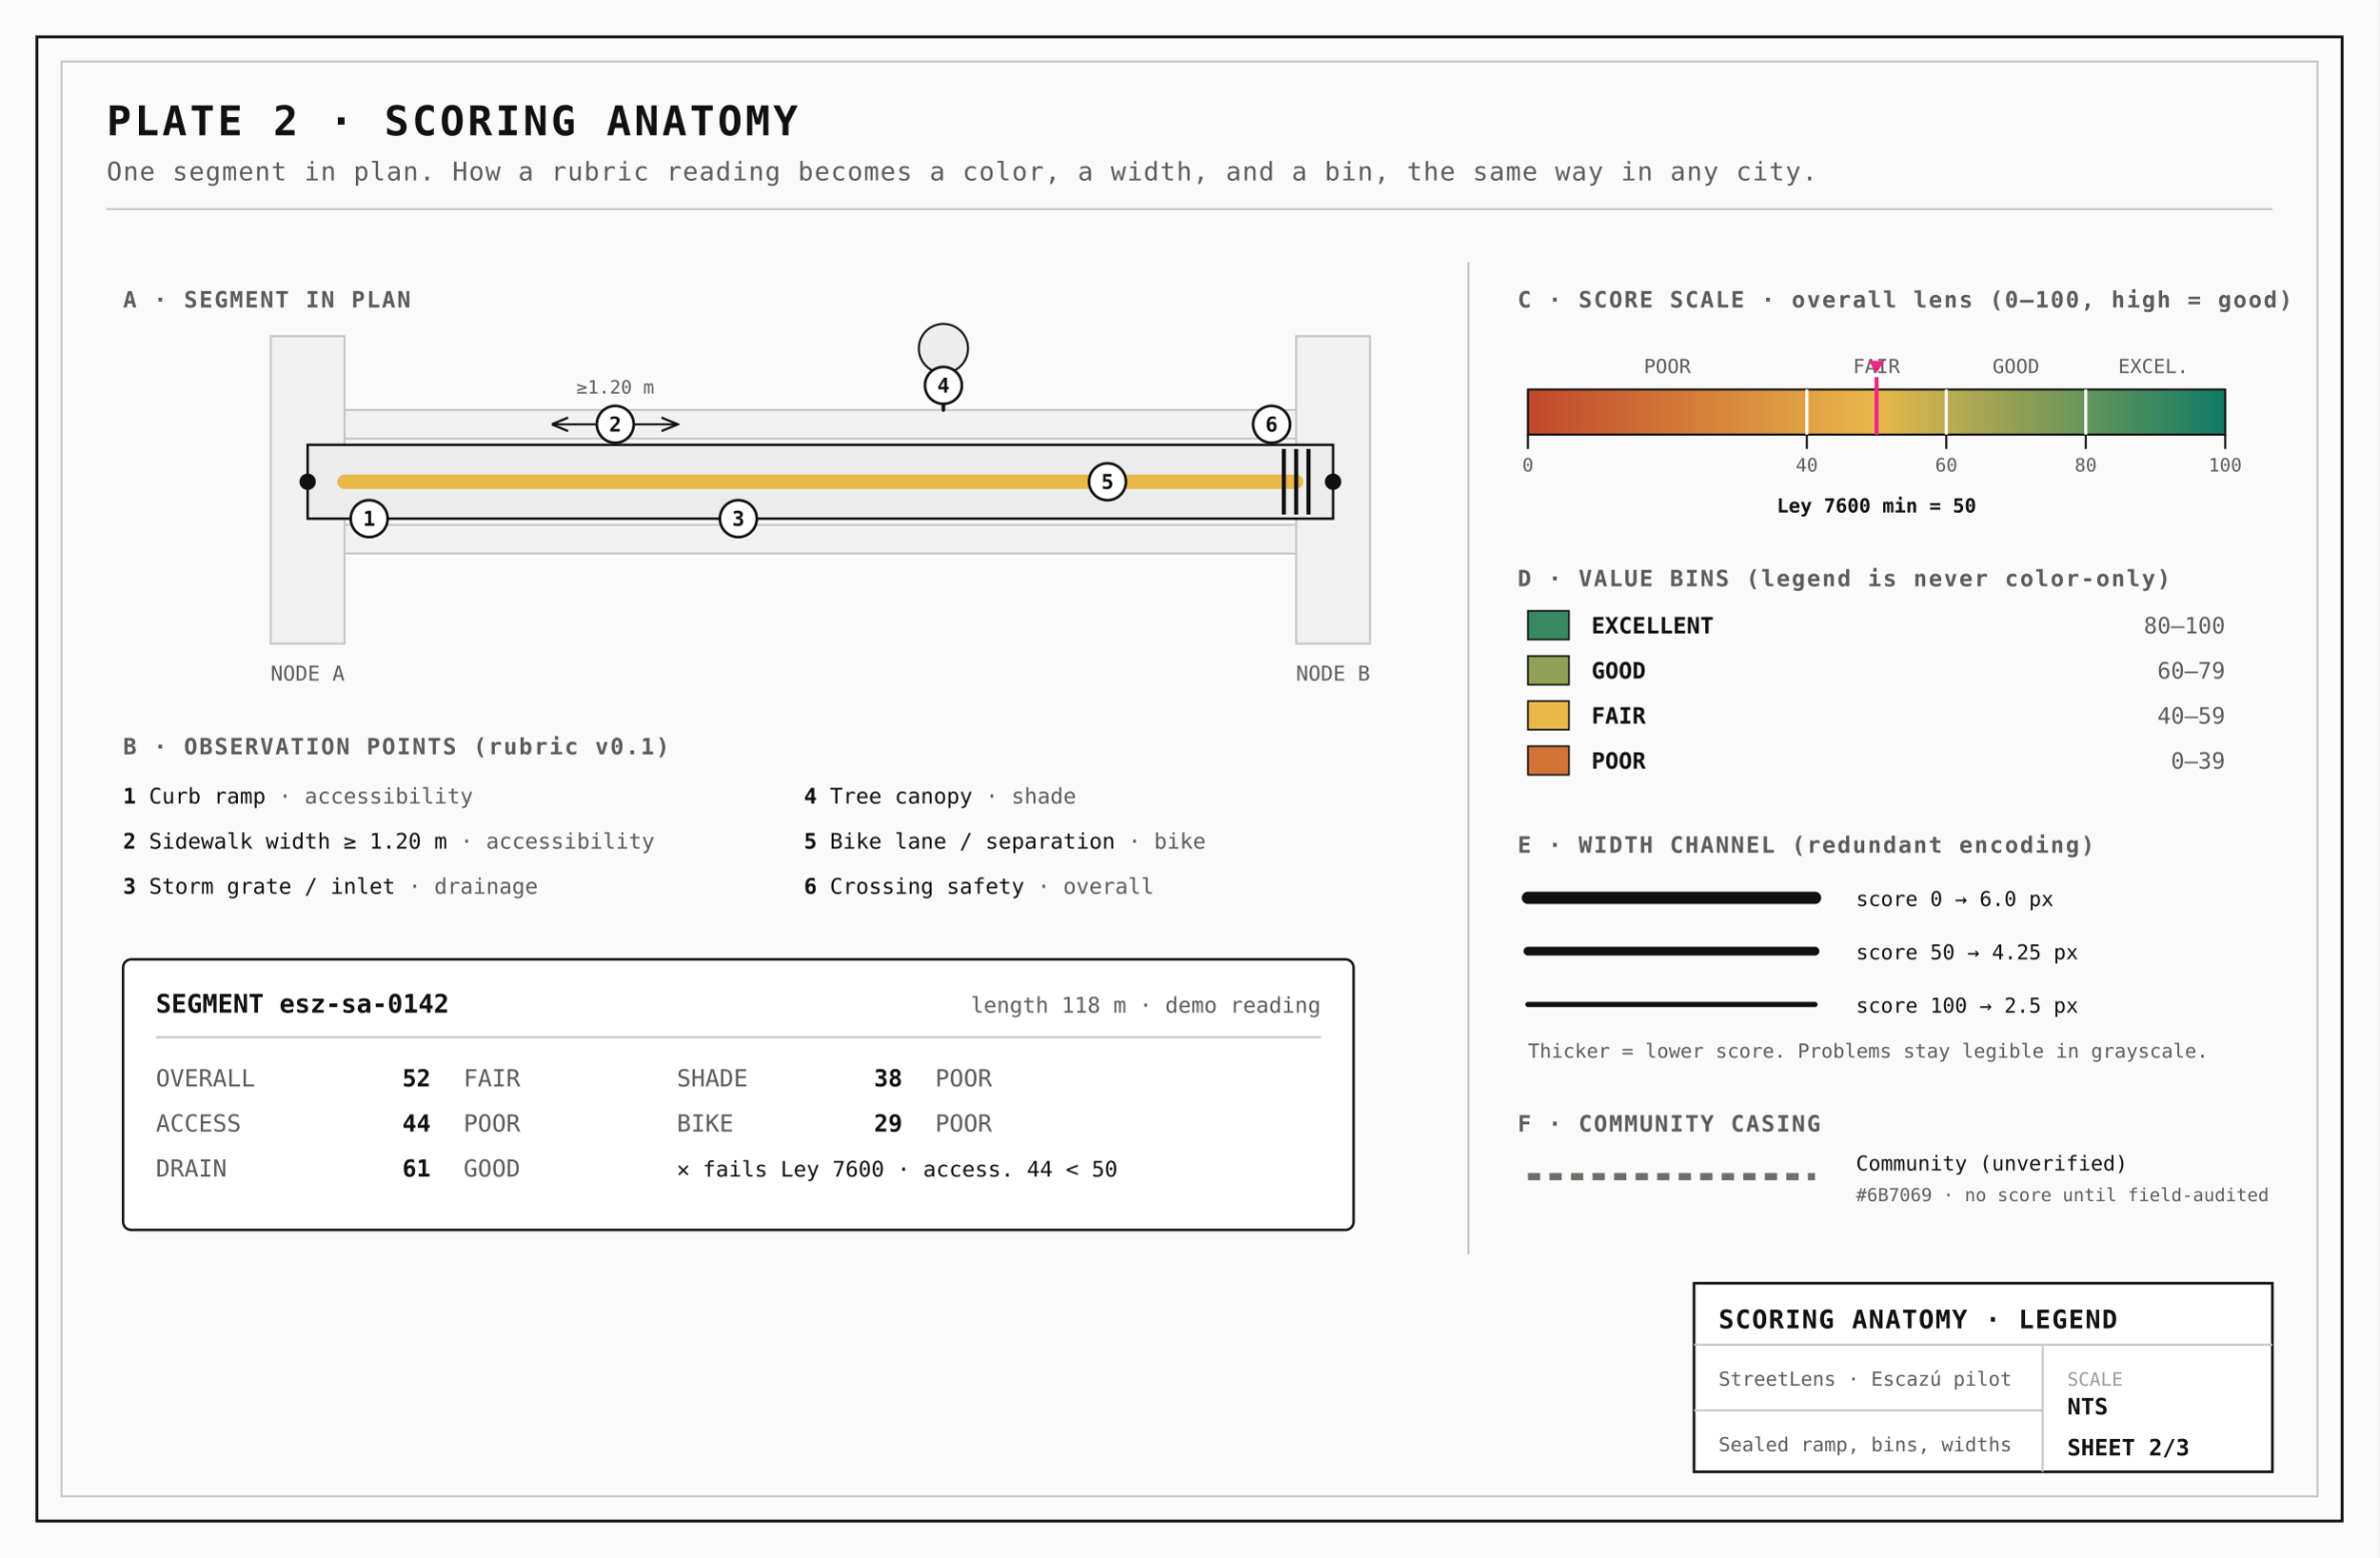
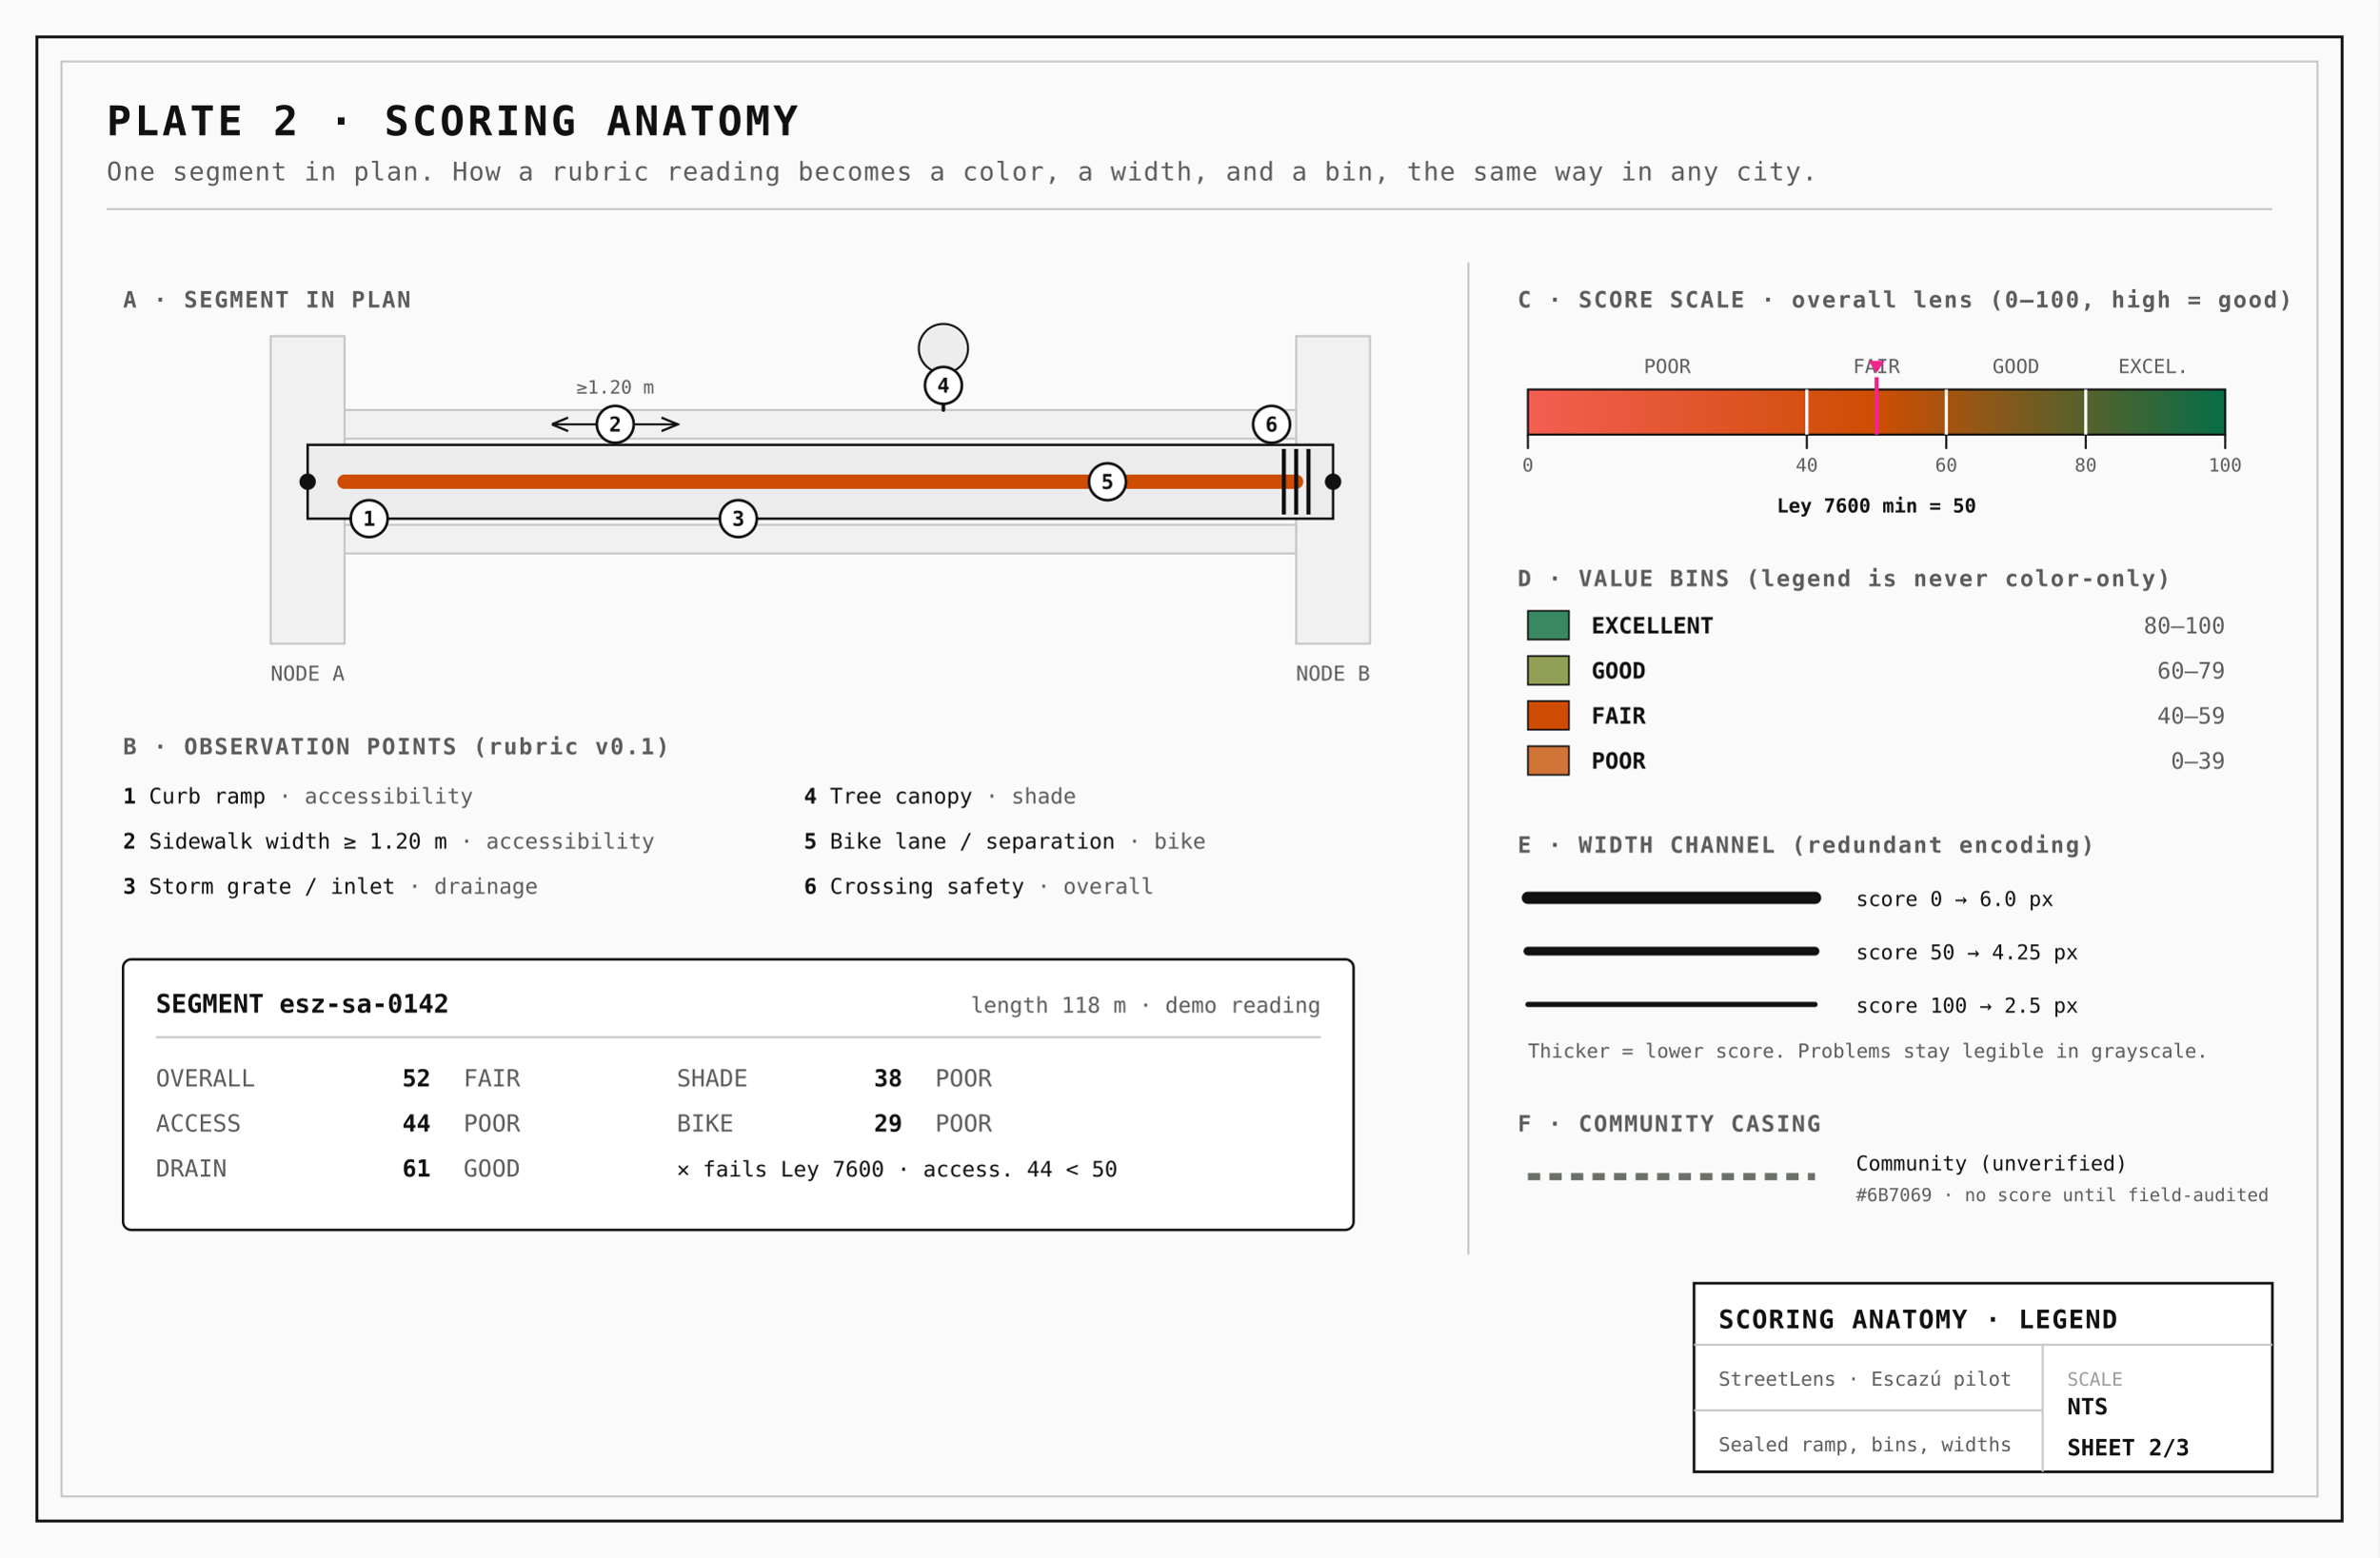
<svg xmlns="http://www.w3.org/2000/svg" viewBox="0 0 1160 760" width="1160" height="760" font-family="'IBM Plex Mono', ui-monospace, 'SFMono-Regular', Menlo, monospace" role="img" aria-label="Plate 2 · scoring anatomy: a street segment in plan with the audit rubric, score bins, width channel, and community casing">
  <defs>
    <linearGradient id="ramp" x1="0" y1="0" x2="1" y2="0">
-       <stop offset="0%" stop-color="#C0472B" />
-       <stop offset="50%" stop-color="#E8B84B" />
-       <stop offset="100%" stop-color="#0E7C66" />
+       <stop offset="0%" stop-color="#F45E53" />
+       <stop offset="50%" stop-color="#CE4D02" />
+       <stop offset="100%" stop-color="#056E48" />
    </linearGradient>
    <marker id="ar2" markerWidth="9" markerHeight="9" refX="7.5" refY="4.5" orient="auto">
      <path d="M0,1.2 L8,4.5 L0,7.8" fill="none" stroke="#111111" stroke-width="1.1" />
    </marker>
    <marker id="ar2S" markerWidth="9" markerHeight="9" refX="1" refY="4.5" orient="auto">
      <path d="M8,1.2 L0,4.5 L8,7.8" fill="none" stroke="#111111" stroke-width="1.1" />
    </marker>
    <marker id="dot2" markerWidth="6" markerHeight="6" refX="3" refY="3">
      <circle cx="3" cy="3" r="1.7" fill="#111111" />
    </marker>
  </defs>
  <rect x="0" y="0" width="1160" height="760" fill="#FAFAFA" />
  <rect x="18" y="18" width="1124" height="724" fill="none" stroke="#111111" stroke-width="1.4" />
  <rect x="30" y="30" width="1100" height="700" fill="none" stroke="#C6C6C6" stroke-width="1" />
  <text x="52" y="66" font-size="20" letter-spacing="1.5" fill="#111111" font-weight="700">PLATE 2 · SCORING ANATOMY</text>
  <text x="52" y="88" font-size="12.5" letter-spacing="0.5" fill="#5C5C5C">One segment in plan. How a rubric reading becomes a color, a width, and a bin, the same way in any city.</text>
  <line x1="52" y1="102" x2="1108" y2="102" stroke="#C6C6C6" stroke-width="1" />
  <line x1="716" y1="128" x2="716" y2="612" stroke="#C6C6C6" stroke-width="1" />
  <text x="60" y="150" font-size="11" letter-spacing="0.8" fill="#5C5C5C" font-weight="700">A · SEGMENT IN PLAN</text>
  <g fill="#F1F1F1" stroke="#C6C6C6" stroke-width="1">
    <rect x="132" y="164" width="36" height="150" />
    <rect x="632" y="164" width="36" height="150" />
  </g>
  <rect x="150" y="217" width="500" height="36" fill="#ECECEC" stroke="#111111" stroke-width="1.2" />
  <rect x="168" y="200" width="464" height="14" fill="#F1F1F1" stroke="#C6C6C6" stroke-width="1" />
  <rect x="168" y="256" width="464" height="14" fill="#F1F1F1" stroke="#C6C6C6" stroke-width="1" />
-   <line x1="168" y1="235" x2="632" y2="235" stroke="#E8B84B" stroke-width="7" stroke-linecap="round" />
+   <line x1="168" y1="235" x2="632" y2="235" stroke="#CE4D02" stroke-width="7" stroke-linecap="round" />
  <circle cx="150" cy="235" r="4" fill="#111111" />
  <circle cx="650" cy="235" r="4" fill="#111111" />
  <text x="150" y="332" font-size="10" fill="#5C5C5C" text-anchor="middle">NODE A</text>
  <text x="650" y="332" font-size="10" fill="#5C5C5C" text-anchor="middle">NODE B</text>
  <line x1="270" y1="207" x2="330" y2="207" stroke="#111111" stroke-width="1" marker-start="url(#ar2S)" marker-end="url(#ar2)" />
  <text x="300" y="192" font-size="9" fill="#5C5C5C" text-anchor="middle">≥1.20 m</text>
  <line x1="460" y1="200" x2="460" y2="178" stroke="#111111" stroke-width="1.8" stroke-linecap="round" />
  <circle cx="460" cy="170" r="12" fill="#EDEDED" stroke="#111111" stroke-width="1" />
  <g stroke="#111111" stroke-width="2">
    <line x1="626" y1="219" x2="626" y2="251" />
    <line x1="632" y1="219" x2="632" y2="251" />
    <line x1="638" y1="219" x2="638" y2="251" />
  </g>
  <g font-size="10" font-weight="700" fill="#111111" text-anchor="middle">
    <g>
      <circle cx="180" cy="253" r="9" fill="#FFFFFF" stroke="#111111" stroke-width="1.3" />
      <text x="180" y="256.5">1</text>
    </g>
    <g>
      <circle cx="300" cy="207" r="9" fill="#FFFFFF" stroke="#111111" stroke-width="1.3" />
      <text x="300" y="210.5">2</text>
    </g>
    <g>
      <circle cx="360" cy="253" r="9" fill="#FFFFFF" stroke="#111111" stroke-width="1.3" />
      <text x="360" y="256.5">3</text>
    </g>
    <g>
      <circle cx="460" cy="188" r="9" fill="#FFFFFF" stroke="#111111" stroke-width="1.3" />
      <text x="460" y="191.5">4</text>
    </g>
    <g>
      <circle cx="540" cy="235" r="9" fill="#FFFFFF" stroke="#111111" stroke-width="1.3" />
      <text x="540" y="238.5">5</text>
    </g>
    <g>
      <circle cx="620" cy="207" r="9" fill="#FFFFFF" stroke="#111111" stroke-width="1.3" />
      <text x="620" y="210.5">6</text>
    </g>
  </g>
  <text x="60" y="368" font-size="11" letter-spacing="0.8" fill="#5C5C5C" font-weight="700">B · OBSERVATION POINTS (rubric v0.1)</text>
  <g font-size="10.5" fill="#111111">
    <text x="60" y="392">
      <tspan font-weight="700">1</tspan>  Curb ramp <tspan fill="#5C5C5C">· accessibility</tspan>
    </text>
    <text x="60" y="414">
      <tspan font-weight="700">2</tspan>  Sidewalk width ≥ 1.20 m <tspan fill="#5C5C5C">· accessibility</tspan>
    </text>
    <text x="60" y="436">
      <tspan font-weight="700">3</tspan>  Storm grate / inlet <tspan fill="#5C5C5C">· drainage</tspan>
    </text>
    <text x="392" y="392">
      <tspan font-weight="700">4</tspan>  Tree canopy <tspan fill="#5C5C5C">· shade</tspan>
    </text>
    <text x="392" y="414">
      <tspan font-weight="700">5</tspan>  Bike lane / separation <tspan fill="#5C5C5C">· bike</tspan>
    </text>
    <text x="392" y="436">
      <tspan font-weight="700">6</tspan>  Crossing safety <tspan fill="#5C5C5C">· overall</tspan>
    </text>
  </g>
  <g>
    <rect x="60" y="468" width="600" height="132" rx="4" fill="#FFFFFF" stroke="#111111" stroke-width="1.2" />
    <text x="76" y="494" font-size="12.5" font-weight="700" fill="#111111">SEGMENT esz-sa-0142</text>
    <text x="644" y="494" font-size="10.5" fill="#5C5C5C" text-anchor="end">length 118 m · demo reading</text>
    <line x1="76" y1="506" x2="644" y2="506" stroke="#C6C6C6" stroke-width="1" />
    <g font-size="11.5">
      <text x="76" y="530" fill="#5C5C5C">OVERALL</text>
      <text x="210" y="530" fill="#111111" font-weight="700" text-anchor="end">52</text>
      <text x="226" y="530" fill="#5C5C5C">FAIR</text>
      <text x="76" y="552" fill="#5C5C5C">ACCESS</text>
      <text x="210" y="552" fill="#111111" font-weight="700" text-anchor="end">44</text>
      <text x="226" y="552" fill="#5C5C5C">POOR</text>
      <text x="76" y="574" fill="#5C5C5C">DRAIN</text>
      <text x="210" y="574" fill="#111111" font-weight="700" text-anchor="end">61</text>
      <text x="226" y="574" fill="#5C5C5C">GOOD</text>
      <text x="330" y="530" fill="#5C5C5C">SHADE</text>
      <text x="440" y="530" fill="#111111" font-weight="700" text-anchor="end">38</text>
      <text x="456" y="530" fill="#5C5C5C">POOR</text>
      <text x="330" y="552" fill="#5C5C5C">BIKE</text>
      <text x="440" y="552" fill="#111111" font-weight="700" text-anchor="end">29</text>
      <text x="456" y="552" fill="#5C5C5C">POOR</text>
    </g>
    <text x="330" y="574" font-size="10.5" fill="#111111">✕ fails Ley 7600 · access. 44 &lt; 50</text>
  </g>
  <text x="740" y="150" font-size="11" letter-spacing="0.8" fill="#5C5C5C" font-weight="700">C · SCORE SCALE · overall lens (0–100, high = good)</text>
  <g font-size="9.5" fill="#5C5C5C" text-anchor="middle">
    <text x="813" y="182">POOR</text>
    <text x="915" y="182">FAIR</text>
    <text x="983" y="182">GOOD</text>
    <text x="1050" y="182">EXCEL.</text>
  </g>
  <rect x="745" y="190" width="340" height="22" fill="url(#ramp)" stroke="#111111" stroke-width="1" />
  <g stroke="#FAFAFA" stroke-width="1.5">
    <line x1="881" y1="190" x2="881" y2="212" />
    <line x1="949" y1="190" x2="949" y2="212" />
    <line x1="1017" y1="190" x2="1017" y2="212" />
  </g>
  <g stroke="#111111" stroke-width="1">
    <line x1="745" y1="212" x2="745" y2="219" />
    <line x1="881" y1="212" x2="881" y2="219" />
    <line x1="949" y1="212" x2="949" y2="219" />
    <line x1="1017" y1="212" x2="1017" y2="219" />
    <line x1="1085" y1="212" x2="1085" y2="219" />
  </g>
  <g font-size="9" fill="#5C5C5C" text-anchor="middle">
    <text x="745" y="230">0</text>
    <text x="881" y="230">40</text>
    <text x="949" y="230">60</text>
    <text x="1017" y="230">80</text>
    <text x="1085" y="230">100</text>
  </g>
  <line x1="915" y1="184" x2="915" y2="212" stroke="#F0268C" stroke-width="2" />
  <path d="M915,182 l-4,-6 l8,0 z" fill="#F0268C" />
  <text x="915" y="250" font-size="9.5" fill="#111111" text-anchor="middle" font-weight="700">Ley 7600 min = 50</text>
  <text x="740" y="286" font-size="11" letter-spacing="0.8" fill="#5C5C5C" font-weight="700">D · VALUE BINS (legend is never color-only)</text>
  <g font-size="11">
    <rect x="745" y="298" width="20" height="14" fill="#3A8861" stroke="#111111" stroke-width="0.8" />
    <text x="776" y="309" fill="#111111" font-weight="700">EXCELLENT</text>
    <text x="1085" y="309" fill="#5C5C5C" text-anchor="end">80–100</text>
    <rect x="745" y="320" width="20" height="14" fill="#91A056" stroke="#111111" stroke-width="0.8" />
    <text x="776" y="331" fill="#111111" font-weight="700">GOOD</text>
    <text x="1085" y="331" fill="#5C5C5C" text-anchor="end">60–79</text>
-     <rect x="745" y="342" width="20" height="14" fill="#E8B84B" stroke="#111111" stroke-width="0.8" />
+     <rect x="745" y="342" width="20" height="14" fill="#CE4D02" stroke="#111111" stroke-width="0.8" />
    <text x="776" y="353" fill="#111111" font-weight="700">FAIR</text>
    <text x="1085" y="353" fill="#5C5C5C" text-anchor="end">40–59</text>
    <rect x="745" y="364" width="20" height="14" fill="#D07438" stroke="#111111" stroke-width="0.8" />
    <text x="776" y="375" fill="#111111" font-weight="700">POOR</text>
    <text x="1085" y="375" fill="#5C5C5C" text-anchor="end">0–39</text>
  </g>
  <text x="740" y="416" font-size="11" letter-spacing="0.8" fill="#5C5C5C" font-weight="700">E · WIDTH CHANNEL (redundant encoding)</text>
  <g stroke="#111111" stroke-linecap="round">
    <line x1="745" y1="438" x2="885" y2="438" stroke-width="6" />
    <line x1="745" y1="464" x2="885" y2="464" stroke-width="4.25" />
    <line x1="745" y1="490" x2="885" y2="490" stroke-width="2.5" />
  </g>
  <g font-size="10" fill="#111111">
    <text x="905" y="442">score 0  →  6.0 px</text>
    <text x="905" y="468">score 50 →  4.25 px</text>
    <text x="905" y="494">score 100 → 2.5 px</text>
  </g>
  <text x="745" y="516" font-size="9.5" fill="#5C5C5C">Thicker = lower score. Problems stay legible in grayscale.</text>
  <text x="740" y="552" font-size="11" letter-spacing="0.8" fill="#5C5C5C" font-weight="700">F · COMMUNITY CASING</text>
  <line x1="745" y1="574" x2="885" y2="574" stroke="#6B7069" stroke-width="3.5" stroke-dasharray="6 4.5" />
  <text x="905" y="571" font-size="10" fill="#111111">Community (unverified)</text>
  <text x="905" y="586" font-size="8.8" fill="#5C5C5C">#6B7069 · no score until field-audited</text>
  <g>
    <rect x="826" y="626" width="282" height="92" fill="#FFFFFF" stroke="#111111" stroke-width="1.3" />
    <line x1="826" y1="656" x2="1108" y2="656" stroke="#C6C6C6" stroke-width="1" />
    <line x1="996" y1="656" x2="996" y2="718" stroke="#C6C6C6" stroke-width="1" />
    <line x1="826" y1="688" x2="996" y2="688" stroke="#C6C6C6" stroke-width="1" />
    <text x="838" y="648" font-size="12.5" fill="#111111" font-weight="700" letter-spacing="0.6">SCORING ANATOMY · LEGEND</text>
    <text x="838" y="676" font-size="9.5" fill="#5C5C5C">StreetLens · Escazú pilot</text>
    <text x="838" y="708" font-size="9.5" fill="#5C5C5C">Sealed ramp, bins, widths</text>
    <text x="1008" y="676" font-size="9" fill="#9A9A9A">SCALE</text>
    <text x="1008" y="690" font-size="11" fill="#111111" font-weight="700">NTS</text>
    <text x="1008" y="710" font-size="11" fill="#111111" font-weight="700">SHEET 2/3</text>
  </g>
</svg>
